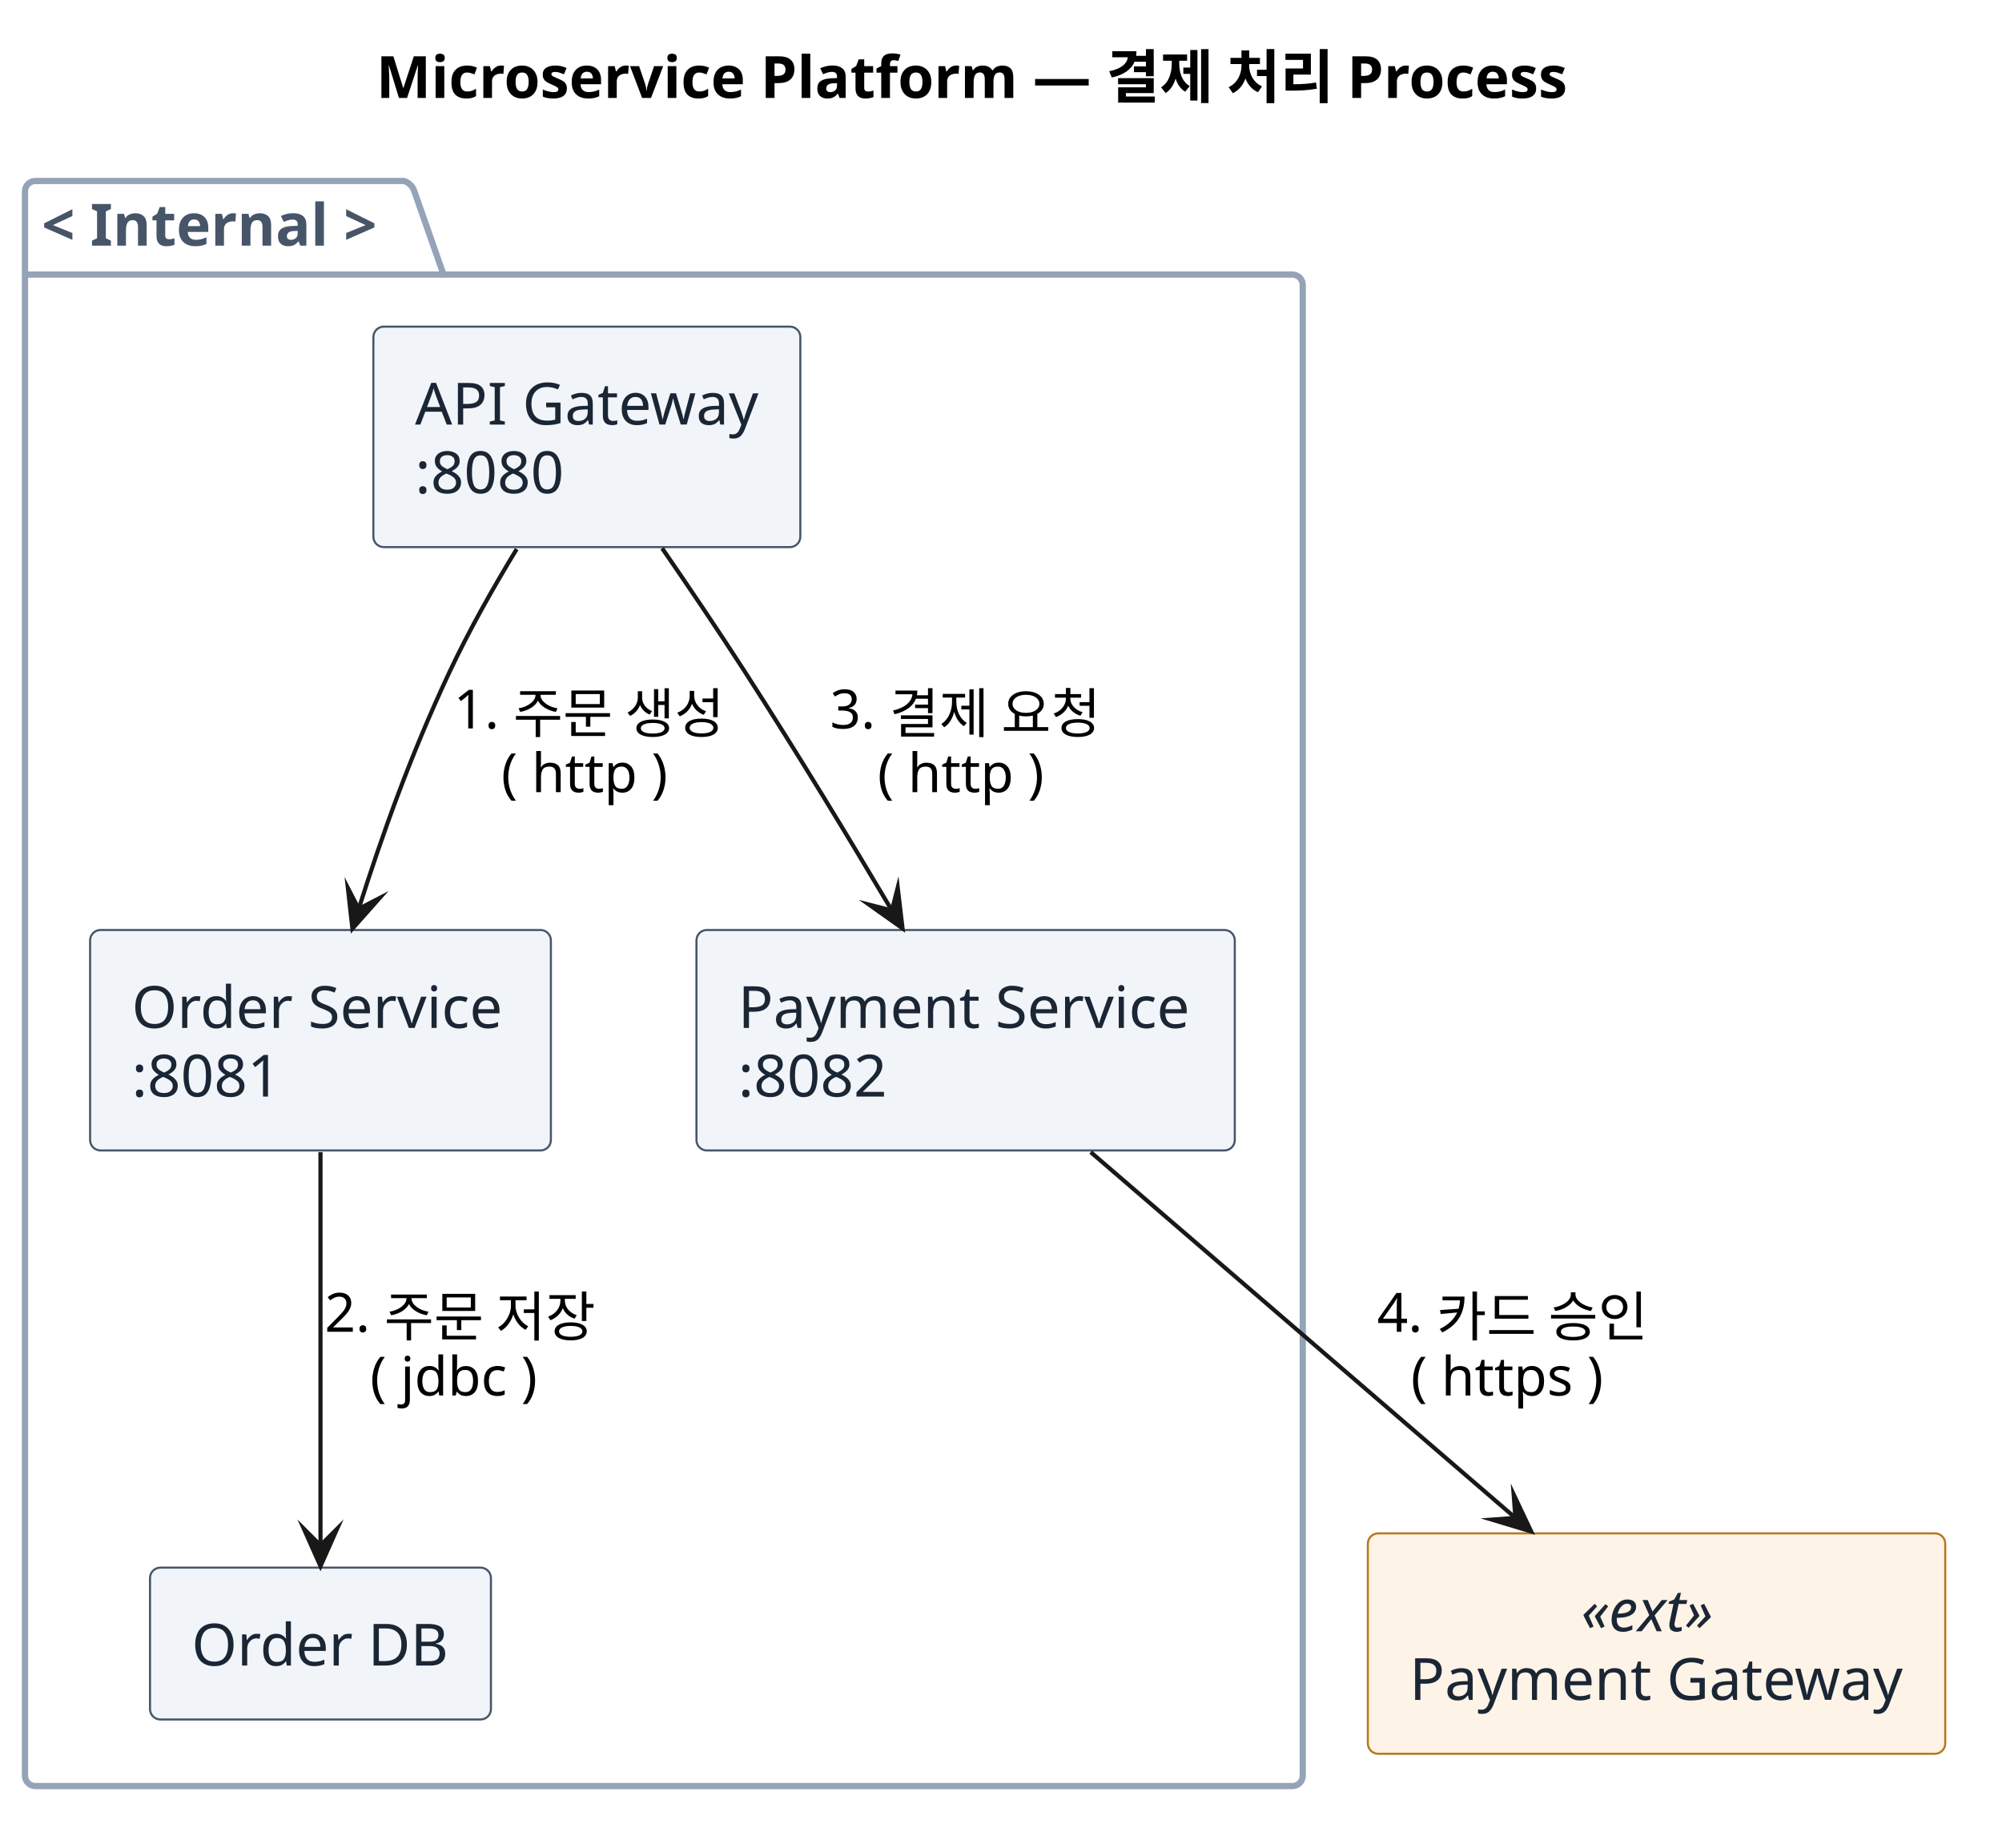
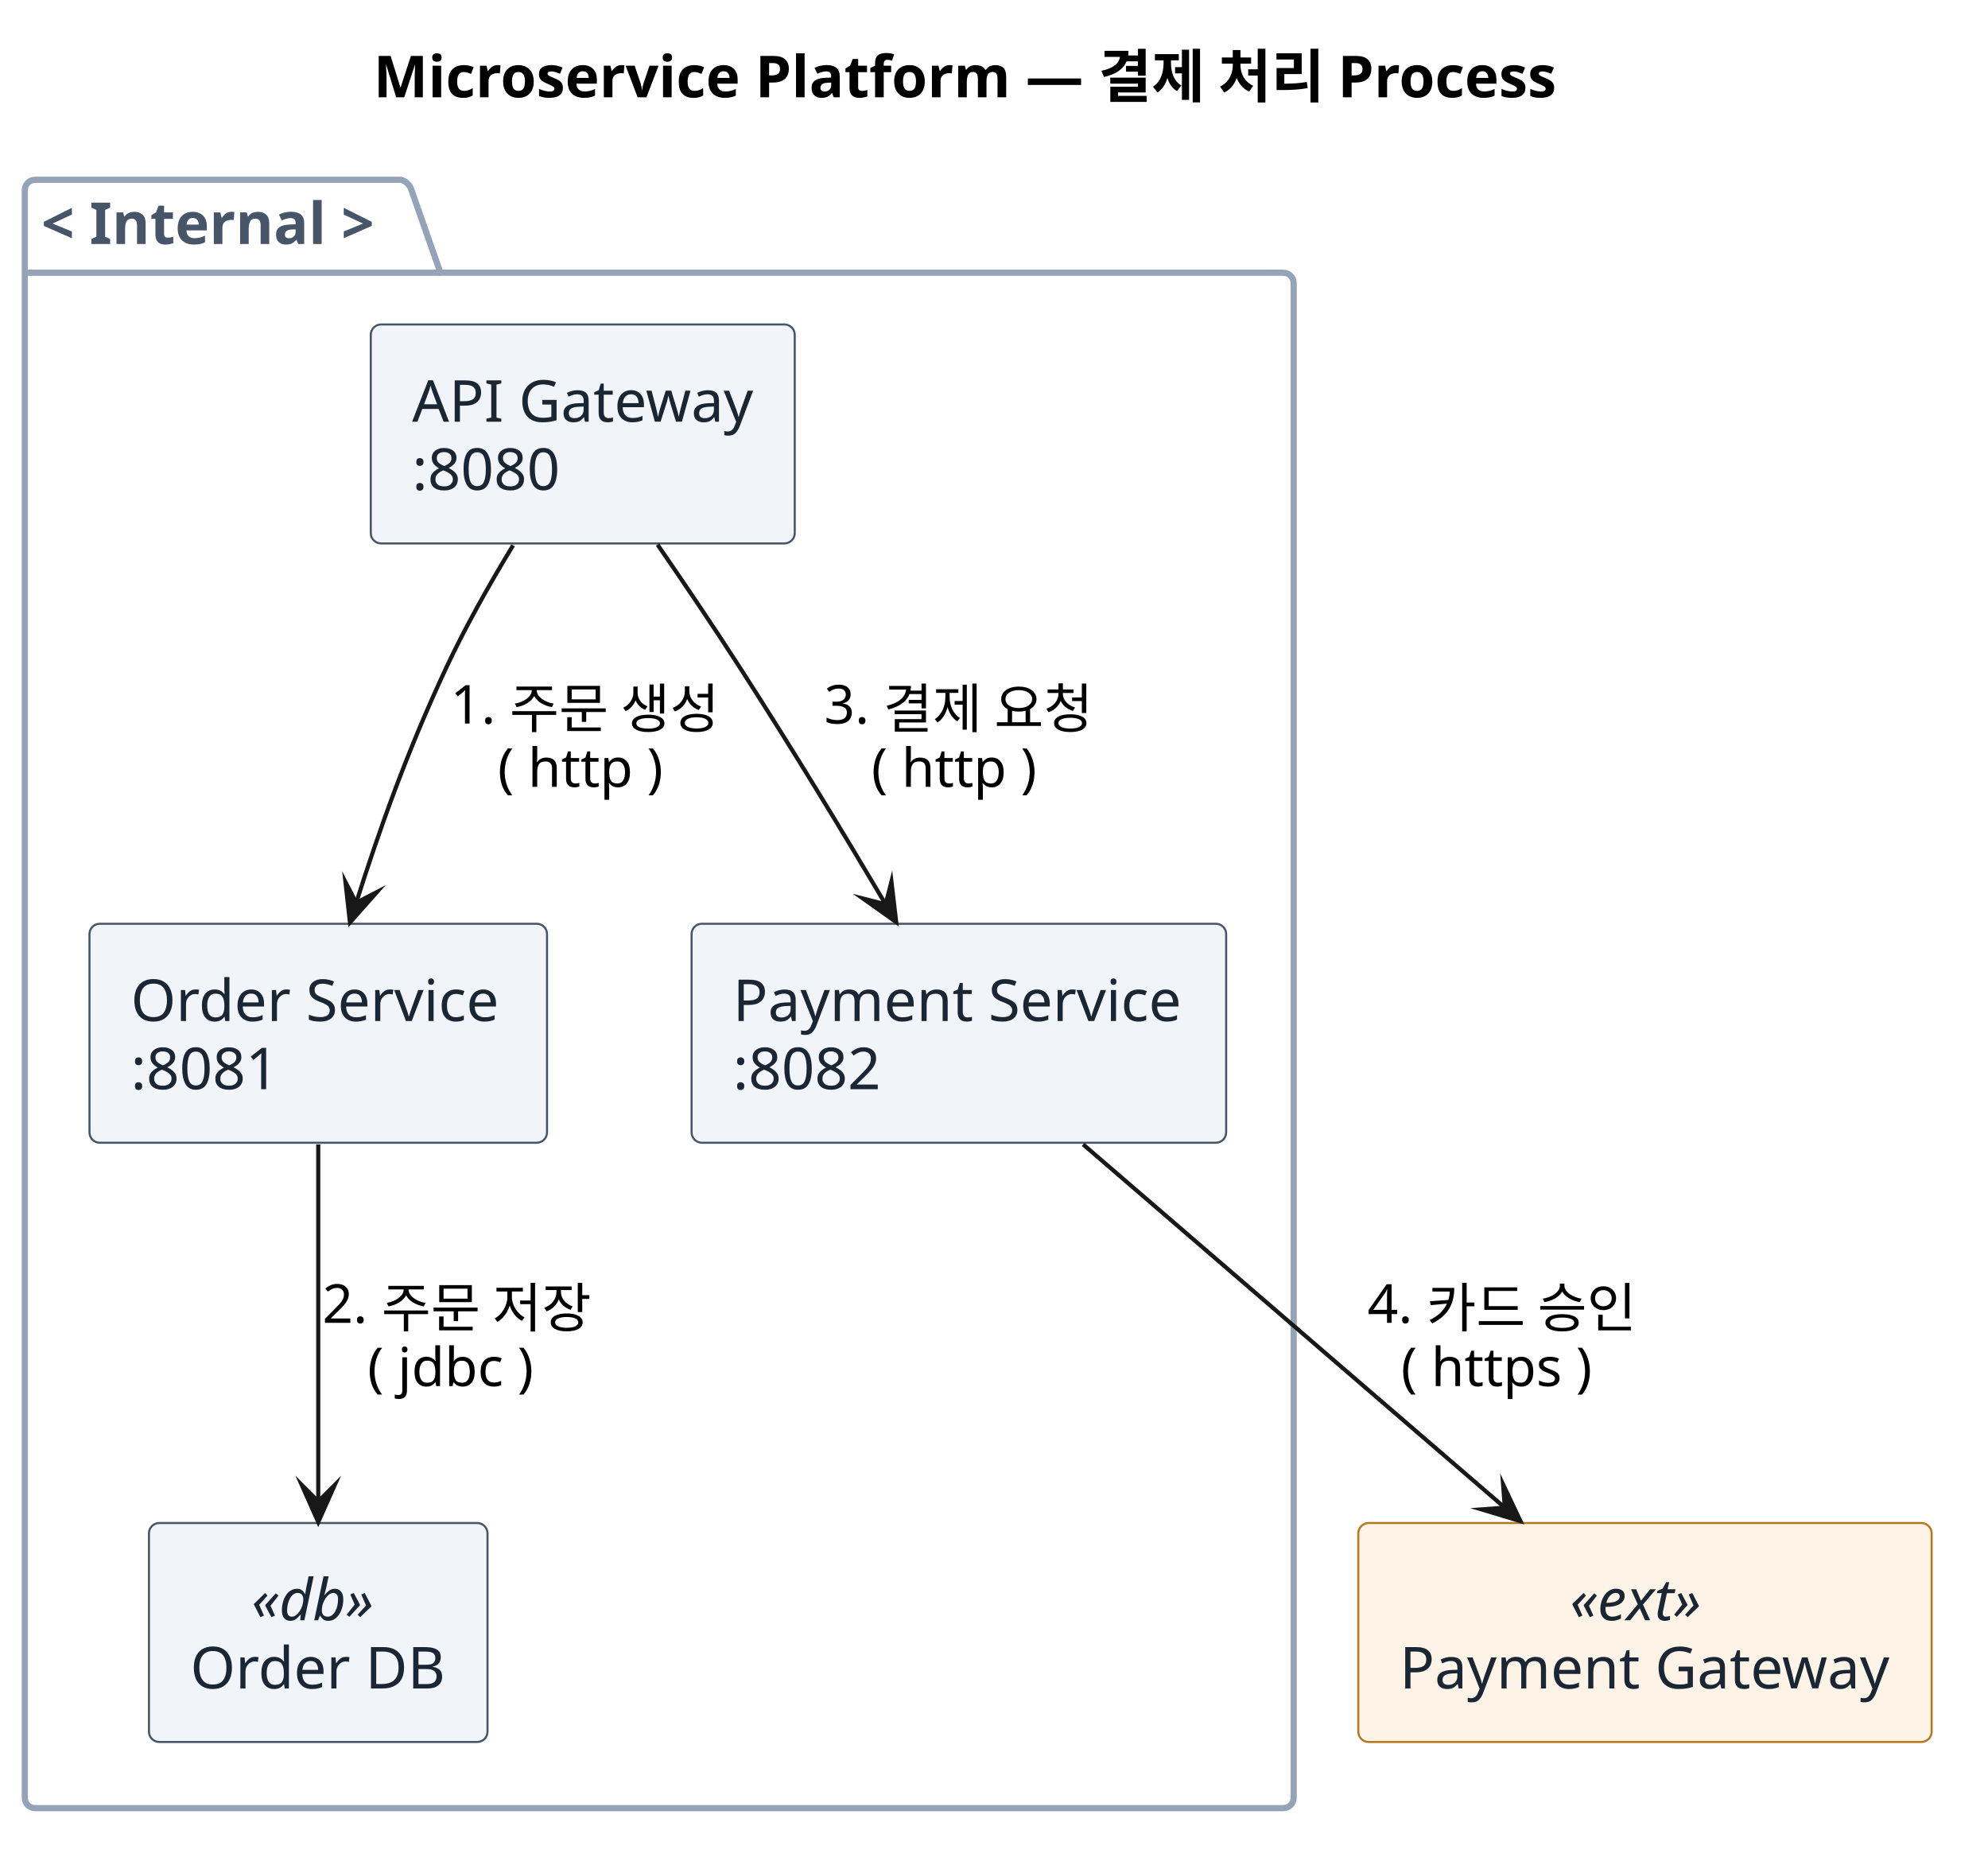
- <svg xmlns="http://www.w3.org/2000/svg" contentStyleType="text/css" data-diagram-type="DESCRIPTION" height="444px" preserveAspectRatio="none" style="width:481px;height:444px;background:#FFFFFF;" version="1.1" viewBox="0 0 481 444" width="481px" zoomAndPan="magnify">
+ <svg xmlns="http://www.w3.org/2000/svg" contentStyleType="text/css" data-diagram-type="DESCRIPTION" height="452px" preserveAspectRatio="none" style="width:481px;height:452px;background:#FFFFFF;" version="1.1" viewBox="0 0 481 452" width="481px" zoomAndPan="magnify">
  <defs />
  <g>
    <g class="title" data-source-line="20">
      <text fill="#000000" font-family="sans-serif" font-size="14" font-weight="700" lengthAdjust="spacing" textLength="293.631" x="90.368" y="23.535">Microservice Platform — 결제 처리 Process</text>
    </g>
    <g class="cluster" data-qualified-name=". Internal ." data-source-line="22" id="ent0001">
-       <path d="M8.5,43.488 L97.055,43.488 A3.75,3.75 0 0 1 99.555,45.988 L106.555,65.977 L310.5,65.977 A2.5,2.5 0 0 1 313,68.477 L313,426.678 A2.5,2.5 0 0 1 310.5,429.178 L8.5,429.178 A2.5,2.5 0 0 1 6,426.678 L6,45.988 A2.5,2.5 0 0 1 8.5,43.488" fill="none" style="stroke:#94A3B8;stroke-width:1.5;" />
+       <path d="M8.5,43.488 L97.055,43.488 A3.75,3.75 0 0 1 99.555,45.988 L106.555,65.977 L310.5,65.977 A2.5,2.5 0 0 1 313,68.477 L313,434.918 A2.5,2.5 0 0 1 310.5,437.418 L8.5,437.418 A2.5,2.5 0 0 1 6,434.918 L6,45.988 A2.5,2.5 0 0 1 8.5,43.488" fill="none" style="stroke:#94A3B8;stroke-width:1.5;" />
      <line style="stroke:#94A3B8;stroke-width:1.5;" x1="6" x2="106.555" y1="65.977" y2="65.977" />
      <text fill="#475569" font-family="sans-serif" font-size="14" font-weight="700" lengthAdjust="spacing" textLength="87.555" x="10" y="59.023">&lt; Internal &gt;</text>
    </g>
    <g class="entity" data-qualified-name=". Internal ..gw" data-source-line="23" id="ent0002">
      <rect fill="#F1F5F9" height="52.977" rx="2.5" ry="2.5" style="stroke:#475569;stroke-width:0.5;" width="102.578" x="89.71" y="78.488" />
      <text fill="#1B2635" font-family="sans-serif" font-size="14" lengthAdjust="spacing" textLength="82.578" x="99.71" y="102.023">API Gateway</text>
      <text fill="#1B2635" font-family="sans-serif" font-size="14" lengthAdjust="spacing" textLength="39.84" x="99.71" y="118.512">:8080</text>
    </g>
    <g class="entity" data-qualified-name=". Internal ..order" data-source-line="24" id="ent0003">
      <rect fill="#F1F5F9" height="52.977" rx="2.5" ry="2.5" style="stroke:#475569;stroke-width:0.5;" width="110.706" x="21.65" y="223.468" />
      <text fill="#1B2635" font-family="sans-serif" font-size="14" lengthAdjust="spacing" textLength="90.706" x="31.65" y="247.003">Order Service</text>
      <text fill="#1B2635" font-family="sans-serif" font-size="14" lengthAdjust="spacing" textLength="39.84" x="31.65" y="263.492">:8081</text>
    </g>
    <g class="entity" data-qualified-name=". Internal ..pay" data-source-line="25" id="ent0004">
      <rect fill="#F1F5F9" height="52.977" rx="2.5" ry="2.5" style="stroke:#475569;stroke-width:0.5;" width="129.341" x="167.33" y="223.468" />
      <text fill="#1B2635" font-family="sans-serif" font-size="14" lengthAdjust="spacing" textLength="109.341" x="177.33" y="247.003">Payment Service</text>
      <text fill="#1B2635" font-family="sans-serif" font-size="14" lengthAdjust="spacing" textLength="39.84" x="177.33" y="263.492">:8082</text>
    </g>
    <g class="entity" data-qualified-name=". Internal ..db" data-source-line="26" id="ent0005">
-       <rect fill="#F1F5F9" height="36.488" rx="2.5" ry="2.5" style="stroke:#475569;stroke-width:0.5;" width="81.913" x="36.04" y="376.688" />
-       <text fill="#1B2635" font-family="sans-serif" font-size="14" lengthAdjust="spacing" textLength="61.913" x="46.04" y="400.223">Order DB</text>
+       <rect fill="#F1F5F9" height="52.977" rx="2.5" ry="2.5" style="stroke:#475569;stroke-width:0.5;" width="81.913" x="36.04" y="368.438" />
+       <text fill="#1B2635" font-family="sans-serif" font-size="14" font-style="italic" lengthAdjust="spacing" textLength="32.293" x="60.85" y="391.973">«db»</text>
+       <text fill="#1B2635" font-family="sans-serif" font-size="14" lengthAdjust="spacing" textLength="61.913" x="46.04" y="408.462">Order DB</text>
    </g>
    <g class="entity" data-qualified-name="psp" data-source-line="28" id="ent0006">
-       <rect fill="#FDF3E7" height="52.977" rx="2.5" ry="2.5" style="stroke:#B7791F;stroke-width:0.5;" width="138.727" x="328.64" y="368.448" />
-       <text fill="#1B2635" font-family="sans-serif" font-size="14" font-style="italic" lengthAdjust="spacing" textLength="36.292" x="379.857" y="391.983">«ext»</text>
-       <text fill="#1B2635" font-family="sans-serif" font-size="14" lengthAdjust="spacing" textLength="118.727" x="338.64" y="408.472">Payment Gateway</text>
+       <rect fill="#FDF3E7" height="52.977" rx="2.5" ry="2.5" style="stroke:#B7791F;stroke-width:0.5;" width="138.727" x="328.64" y="368.438" />
+       <text fill="#1B2635" font-family="sans-serif" font-size="14" font-style="italic" lengthAdjust="spacing" textLength="36.292" x="379.857" y="391.973">«ext»</text>
+       <text fill="#1B2635" font-family="sans-serif" font-size="14" lengthAdjust="spacing" textLength="118.727" x="338.64" y="408.462">Payment Gateway</text>
    </g>
    <g class="link" data-entity-1="ent0002" data-entity-2="ent0003" data-link-type="dependency" data-source-line="30" id="lnk7">
-       <path d="M124.14,131.938 C118.59,141.058 112.66,151.528 108,161.468 C98.56,181.598 91.802,200.683 86.182,218.393" fill="none" id="gw-to-order" style="stroke:#181818;stroke-width:1;" />
+       <path d="M124.14,131.928 C118.59,141.058 112.66,151.518 108,161.468 C98.56,181.598 91.802,200.683 86.182,218.393" fill="none" id="gw-to-order" style="stroke:#181818;stroke-width:1;" />
      <polygon fill="#181818" points="84.67,223.158,91.205,215.79,86.182,218.393,83.58,213.37,84.67,223.158" style="stroke:#181818;stroke-width:1;stroke-linejoin:miter;stroke-miterlimit:10;" />
      <text fill="#000000" font-family="sans-serif" font-size="13" lengthAdjust="spacing" textLength="65.54" x="109" y="175.037">1. 주문 생성</text>
      <text fill="#000000" font-family="sans-serif" font-size="13" lengthAdjust="spacing" textLength="42.656" x="120.442" y="190.347">( http )</text>
    </g>
    <g class="link" data-entity-1="ent0003" data-entity-2="ent0005" data-link-type="dependency" data-source-line="31" id="lnk8">
-       <path d="M77,276.848 C77,305.658 77,346.428 77,371.348" fill="none" id="order-to-db" style="stroke:#181818;stroke-width:1;" />
-       <polygon fill="#181818" points="77,376.348,81,367.348,77,371.348,73,367.348,77,376.348" style="stroke:#181818;stroke-width:1;stroke-linejoin:miter;stroke-miterlimit:10;" />
-       <text fill="#000000" font-family="sans-serif" font-size="13" lengthAdjust="spacing" textLength="65.54" x="78" y="320.017">2. 주문 저장</text>
-       <text fill="#000000" font-family="sans-serif" font-size="13" lengthAdjust="spacing" textLength="43.659" x="88.94" y="335.327">( jdbc )</text>
+       <path d="M77,276.848 C77,302.758 77,337.388 77,363.228" fill="none" id="order-to-db" style="stroke:#181818;stroke-width:1;" />
+       <polygon fill="#181818" points="77,368.228,81,359.228,77,363.228,73,359.228,77,368.228" style="stroke:#181818;stroke-width:1;stroke-linejoin:miter;stroke-miterlimit:10;" />
+       <text fill="#000000" font-family="sans-serif" font-size="13" lengthAdjust="spacing" textLength="65.54" x="78" y="320.007">2. 주문 저장</text>
+       <text fill="#000000" font-family="sans-serif" font-size="13" lengthAdjust="spacing" textLength="43.659" x="88.94" y="335.317">( jdbc )</text>
    </g>
    <g class="link" data-entity-1="ent0002" data-entity-2="ent0004" data-link-type="dependency" data-source-line="32" id="lnk9">
-       <path d="M159.09,131.748 C165.49,141.038 172.67,151.658 179,161.468 C192.18,181.918 203.878,201.238 214.288,218.779" fill="none" id="gw-to-pay" style="stroke:#181818;stroke-width:1;" />
-       <polygon fill="#181818" points="216.84,223.078,215.686,213.297,214.288,218.779,208.807,217.38,216.84,223.078" style="stroke:#181818;stroke-width:1;stroke-linejoin:miter;stroke-miterlimit:10;" />
+       <path d="M159.09,131.748 C165.49,141.038 172.67,151.648 179,161.468 C192.18,181.918 203.878,201.228 214.288,218.768" fill="none" id="gw-to-pay" style="stroke:#181818;stroke-width:1;" />
+       <polygon fill="#181818" points="216.84,223.068,215.686,213.287,214.288,218.768,208.807,217.37,216.84,223.068" style="stroke:#181818;stroke-width:1;stroke-linejoin:miter;stroke-miterlimit:10;" />
      <text fill="#000000" font-family="sans-serif" font-size="13" lengthAdjust="spacing" textLength="65.54" x="199.41" y="175.037">3. 결제 요청</text>
      <text fill="#000000" font-family="sans-serif" font-size="13" lengthAdjust="spacing" textLength="42.656" x="210.852" y="190.347">( http )</text>
    </g>
    <g class="link" data-entity-1="ent0004" data-entity-2="ent0006" data-link-type="dependency" data-source-line="33" id="lnk10">
-       <path d="M262.06,276.848 C292.05,302.678 334.082,338.885 364.092,364.735" fill="none" id="pay-to-psp" style="stroke:#181818;stroke-width:1;" />
-       <polygon fill="#181818" points="367.88,367.998,363.671,359.094,364.092,364.735,358.45,365.155,367.88,367.998" style="stroke:#181818;stroke-width:1;stroke-linejoin:miter;stroke-miterlimit:10;" />
-       <text fill="#000000" font-family="sans-serif" font-size="13" lengthAdjust="spacing" textLength="65.54" x="330.87" y="320.017">4. 카드 승인</text>
-       <text fill="#000000" font-family="sans-serif" font-size="13" lengthAdjust="spacing" textLength="49.283" x="338.998" y="335.327">( https )</text>
+       <path d="M262.06,276.848 C292.05,302.678 334.082,338.875 364.092,364.725" fill="none" id="pay-to-psp" style="stroke:#181818;stroke-width:1;" />
+       <polygon fill="#181818" points="367.88,367.988,363.671,359.084,364.092,364.725,358.45,365.145,367.88,367.988" style="stroke:#181818;stroke-width:1;stroke-linejoin:miter;stroke-miterlimit:10;" />
+       <text fill="#000000" font-family="sans-serif" font-size="13" lengthAdjust="spacing" textLength="65.54" x="330.87" y="320.007">4. 카드 승인</text>
+       <text fill="#000000" font-family="sans-serif" font-size="13" lengthAdjust="spacing" textLength="49.283" x="338.998" y="335.317">( https )</text>
    </g>
  </g>
</svg>
